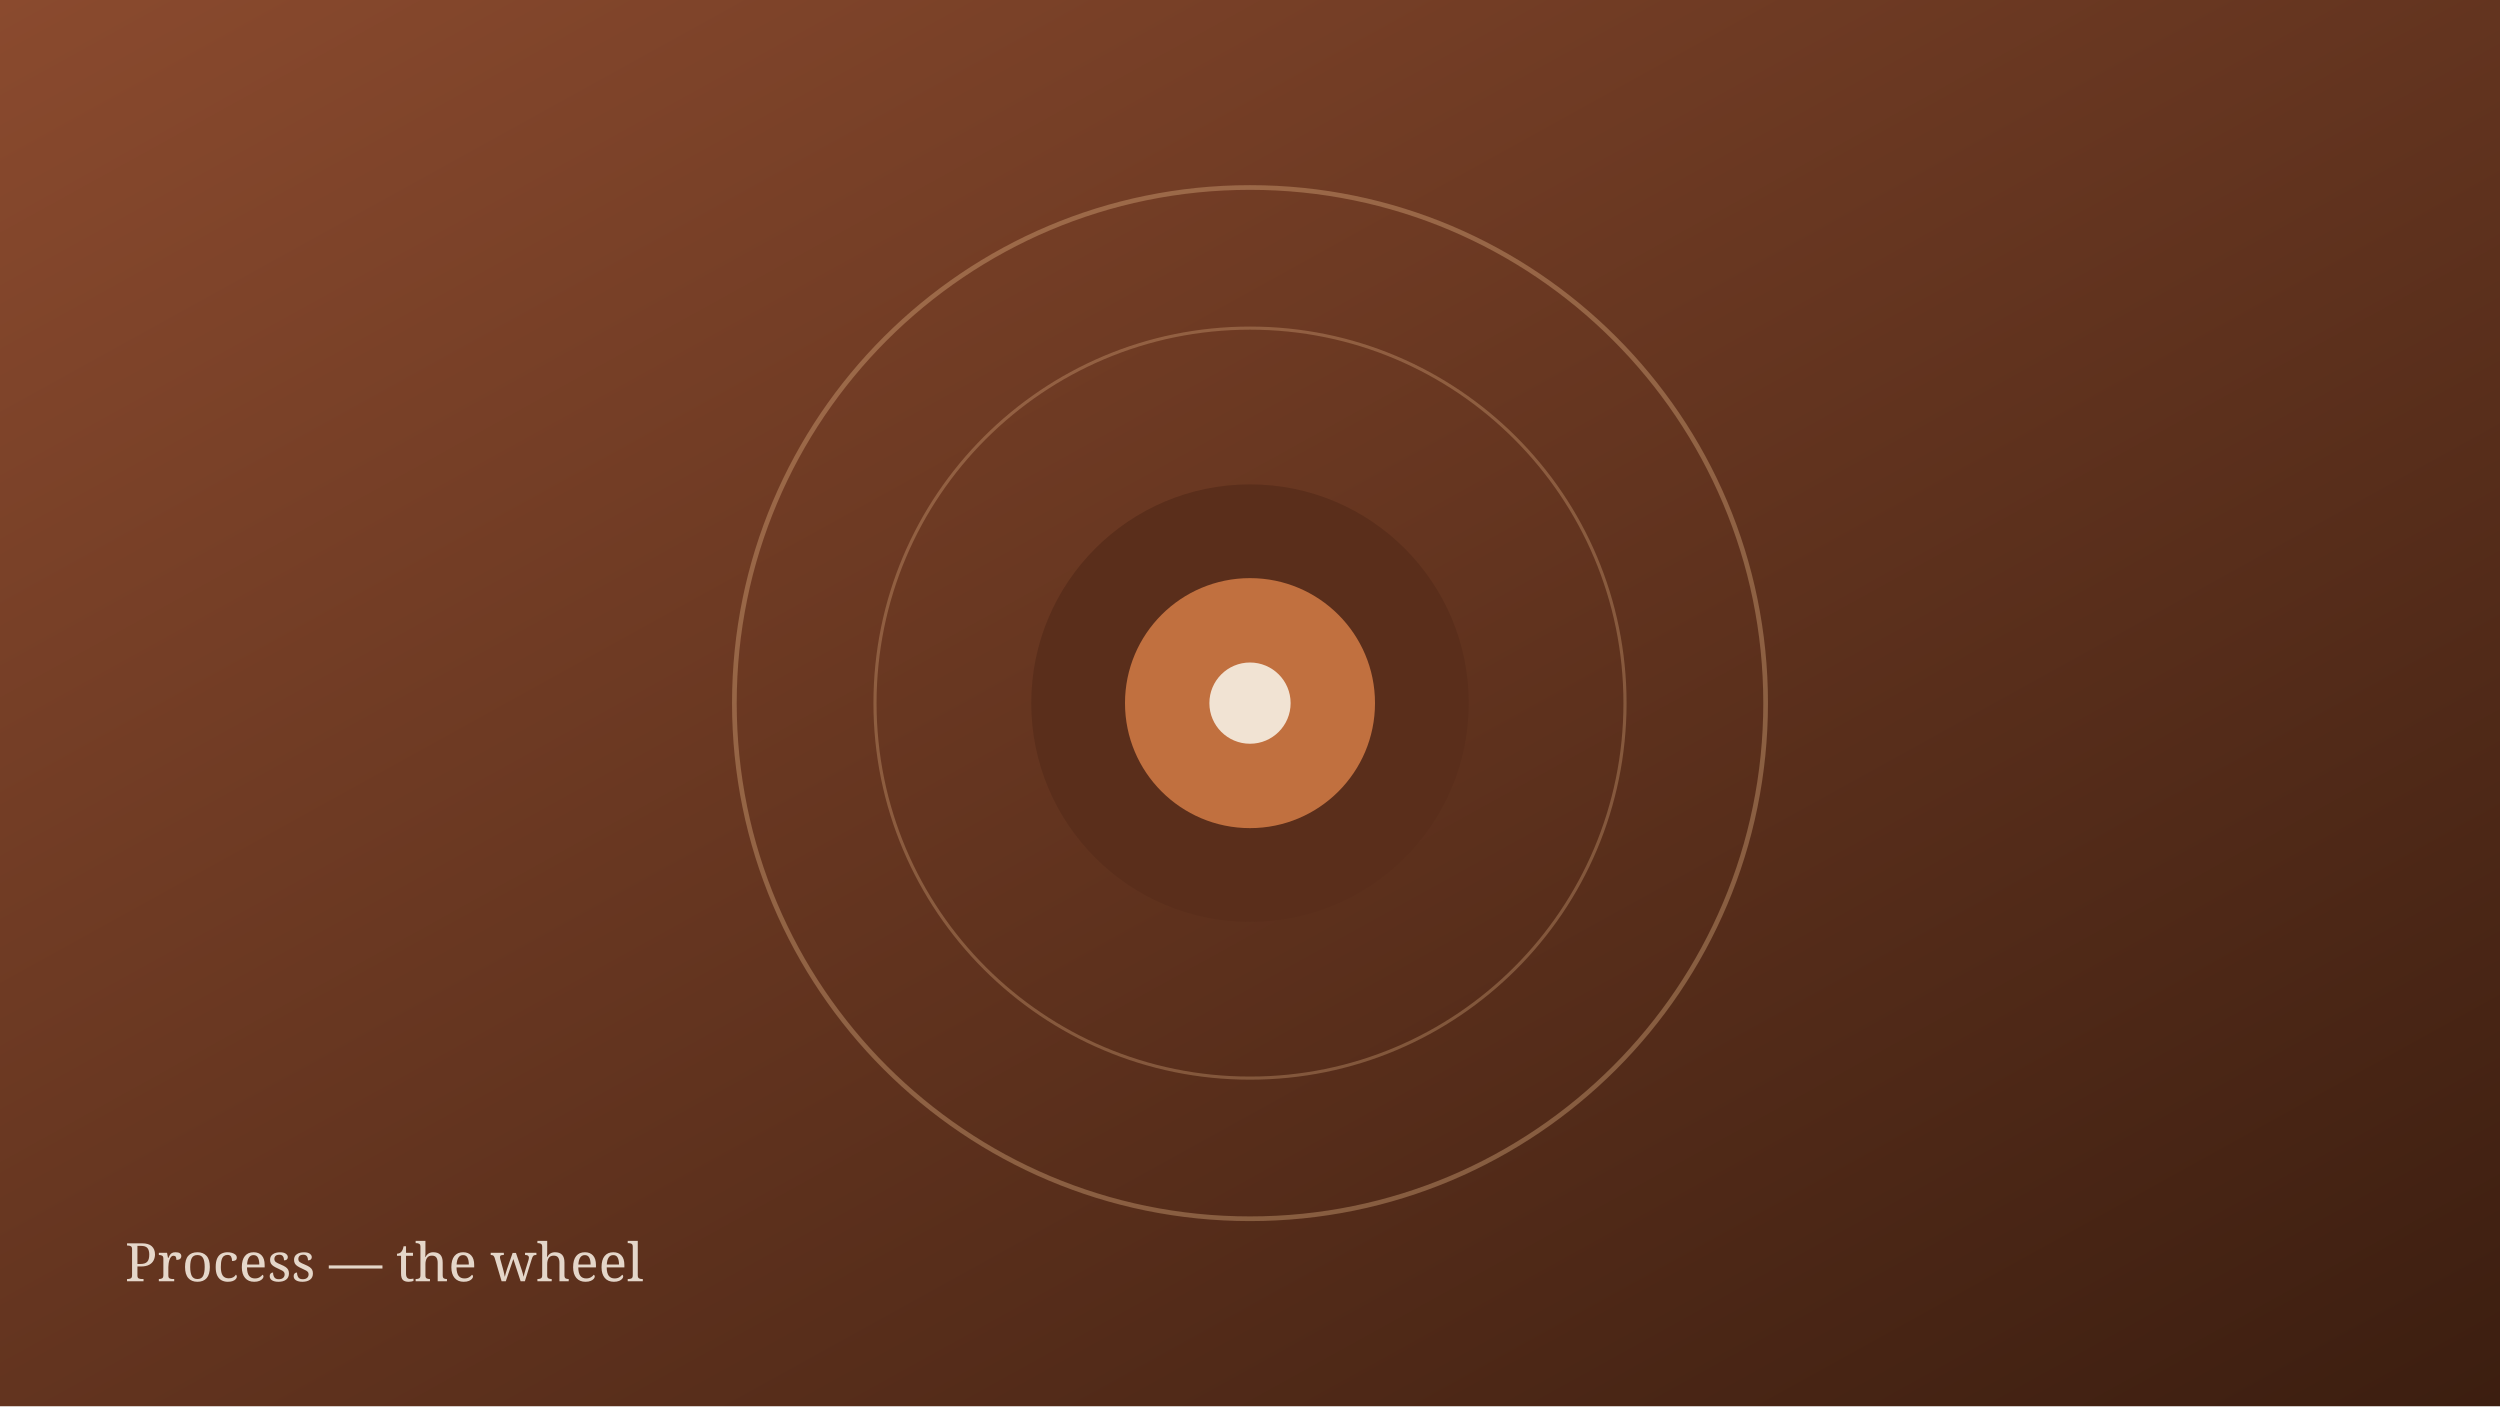
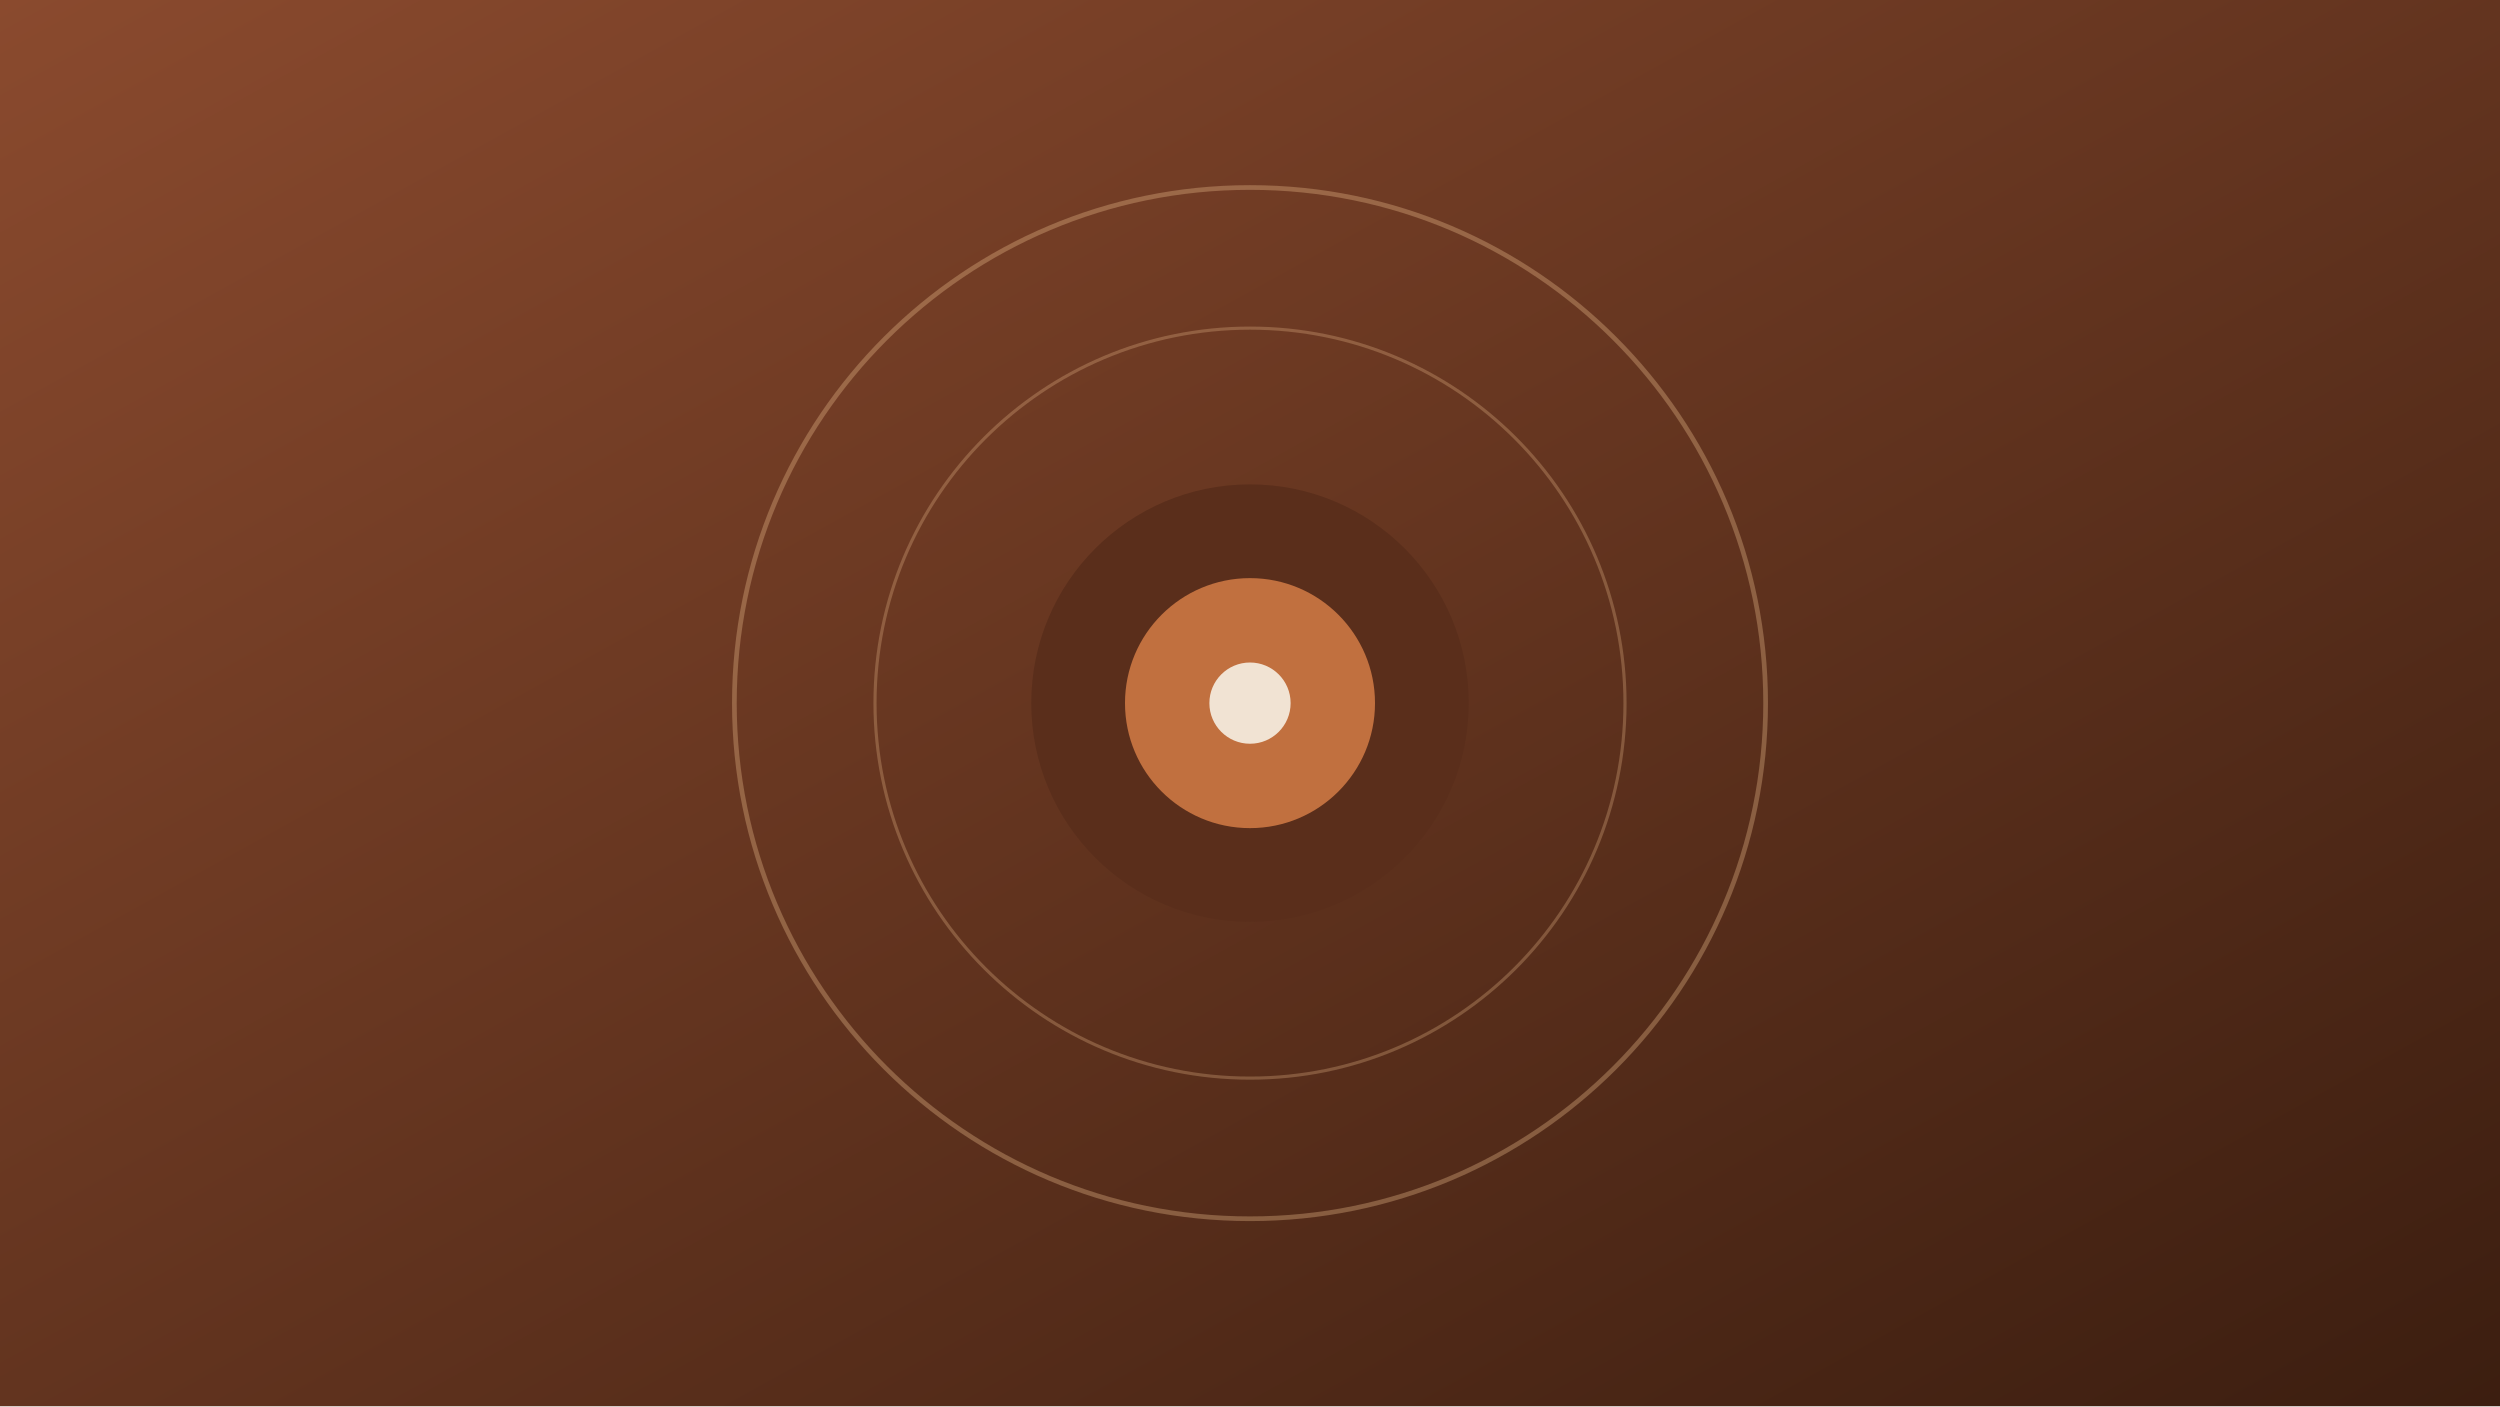
<svg xmlns="http://www.w3.org/2000/svg" viewBox="0 0 1600 900" role="img" aria-label="One tumbler, start to trim — poster frame">
  <defs>
    <linearGradient id="clay" x1="0" y1="0" x2="1" y2="1">
      <stop offset="0" stop-color="#8A4A2E" />
      <stop offset="1" stop-color="#3C1E10" />
    </linearGradient>
  </defs>
  <rect width="1600" height="900" fill="url(#clay)" />
  <circle cx="800" cy="450" r="330" fill="none" stroke="#E8B98A" stroke-width="3" opacity="0.35" />
  <circle cx="800" cy="450" r="240" fill="none" stroke="#E8B98A" stroke-width="2" opacity="0.3" />
  <circle cx="800" cy="450" r="140" fill="#5A2E1B" />
  <circle cx="800" cy="450" r="80" fill="#C1703F" />
  <circle cx="800" cy="450" r="26" fill="#F6EFE3" opacity="0.9" />
-   <text x="80" y="820" font-family="Georgia, serif" font-size="34" fill="#FBF3E8" opacity="0.85">Process — the wheel</text>
</svg>
